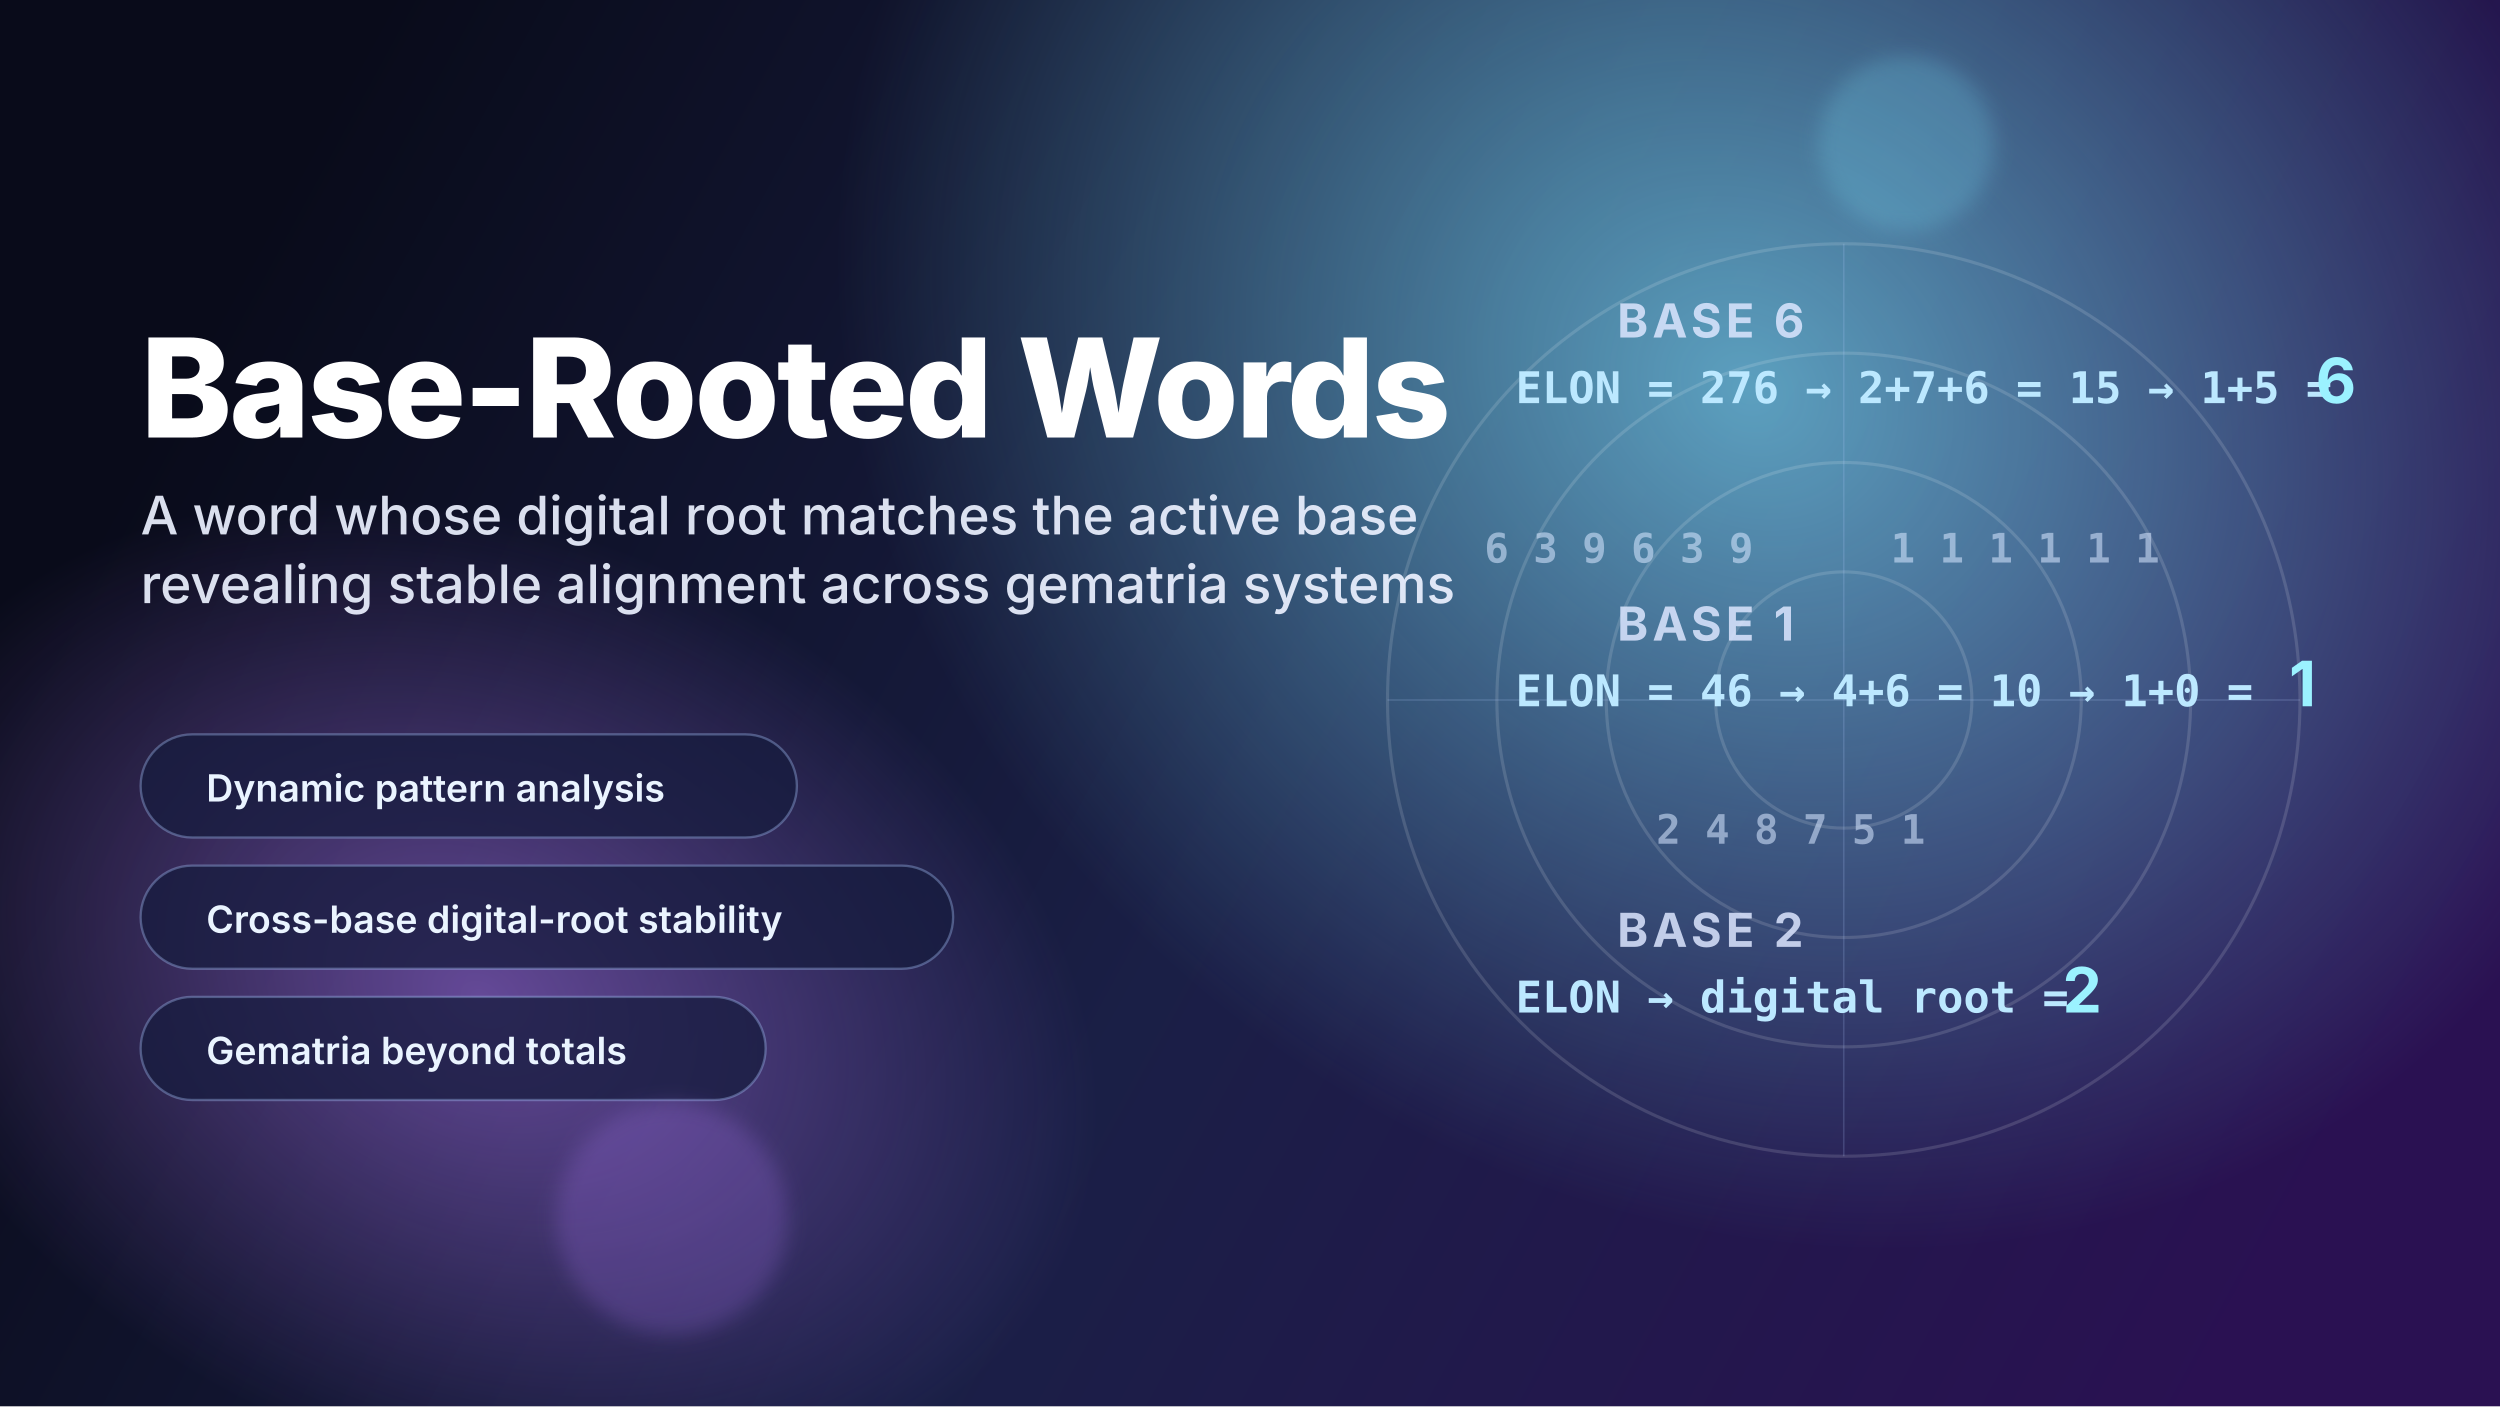
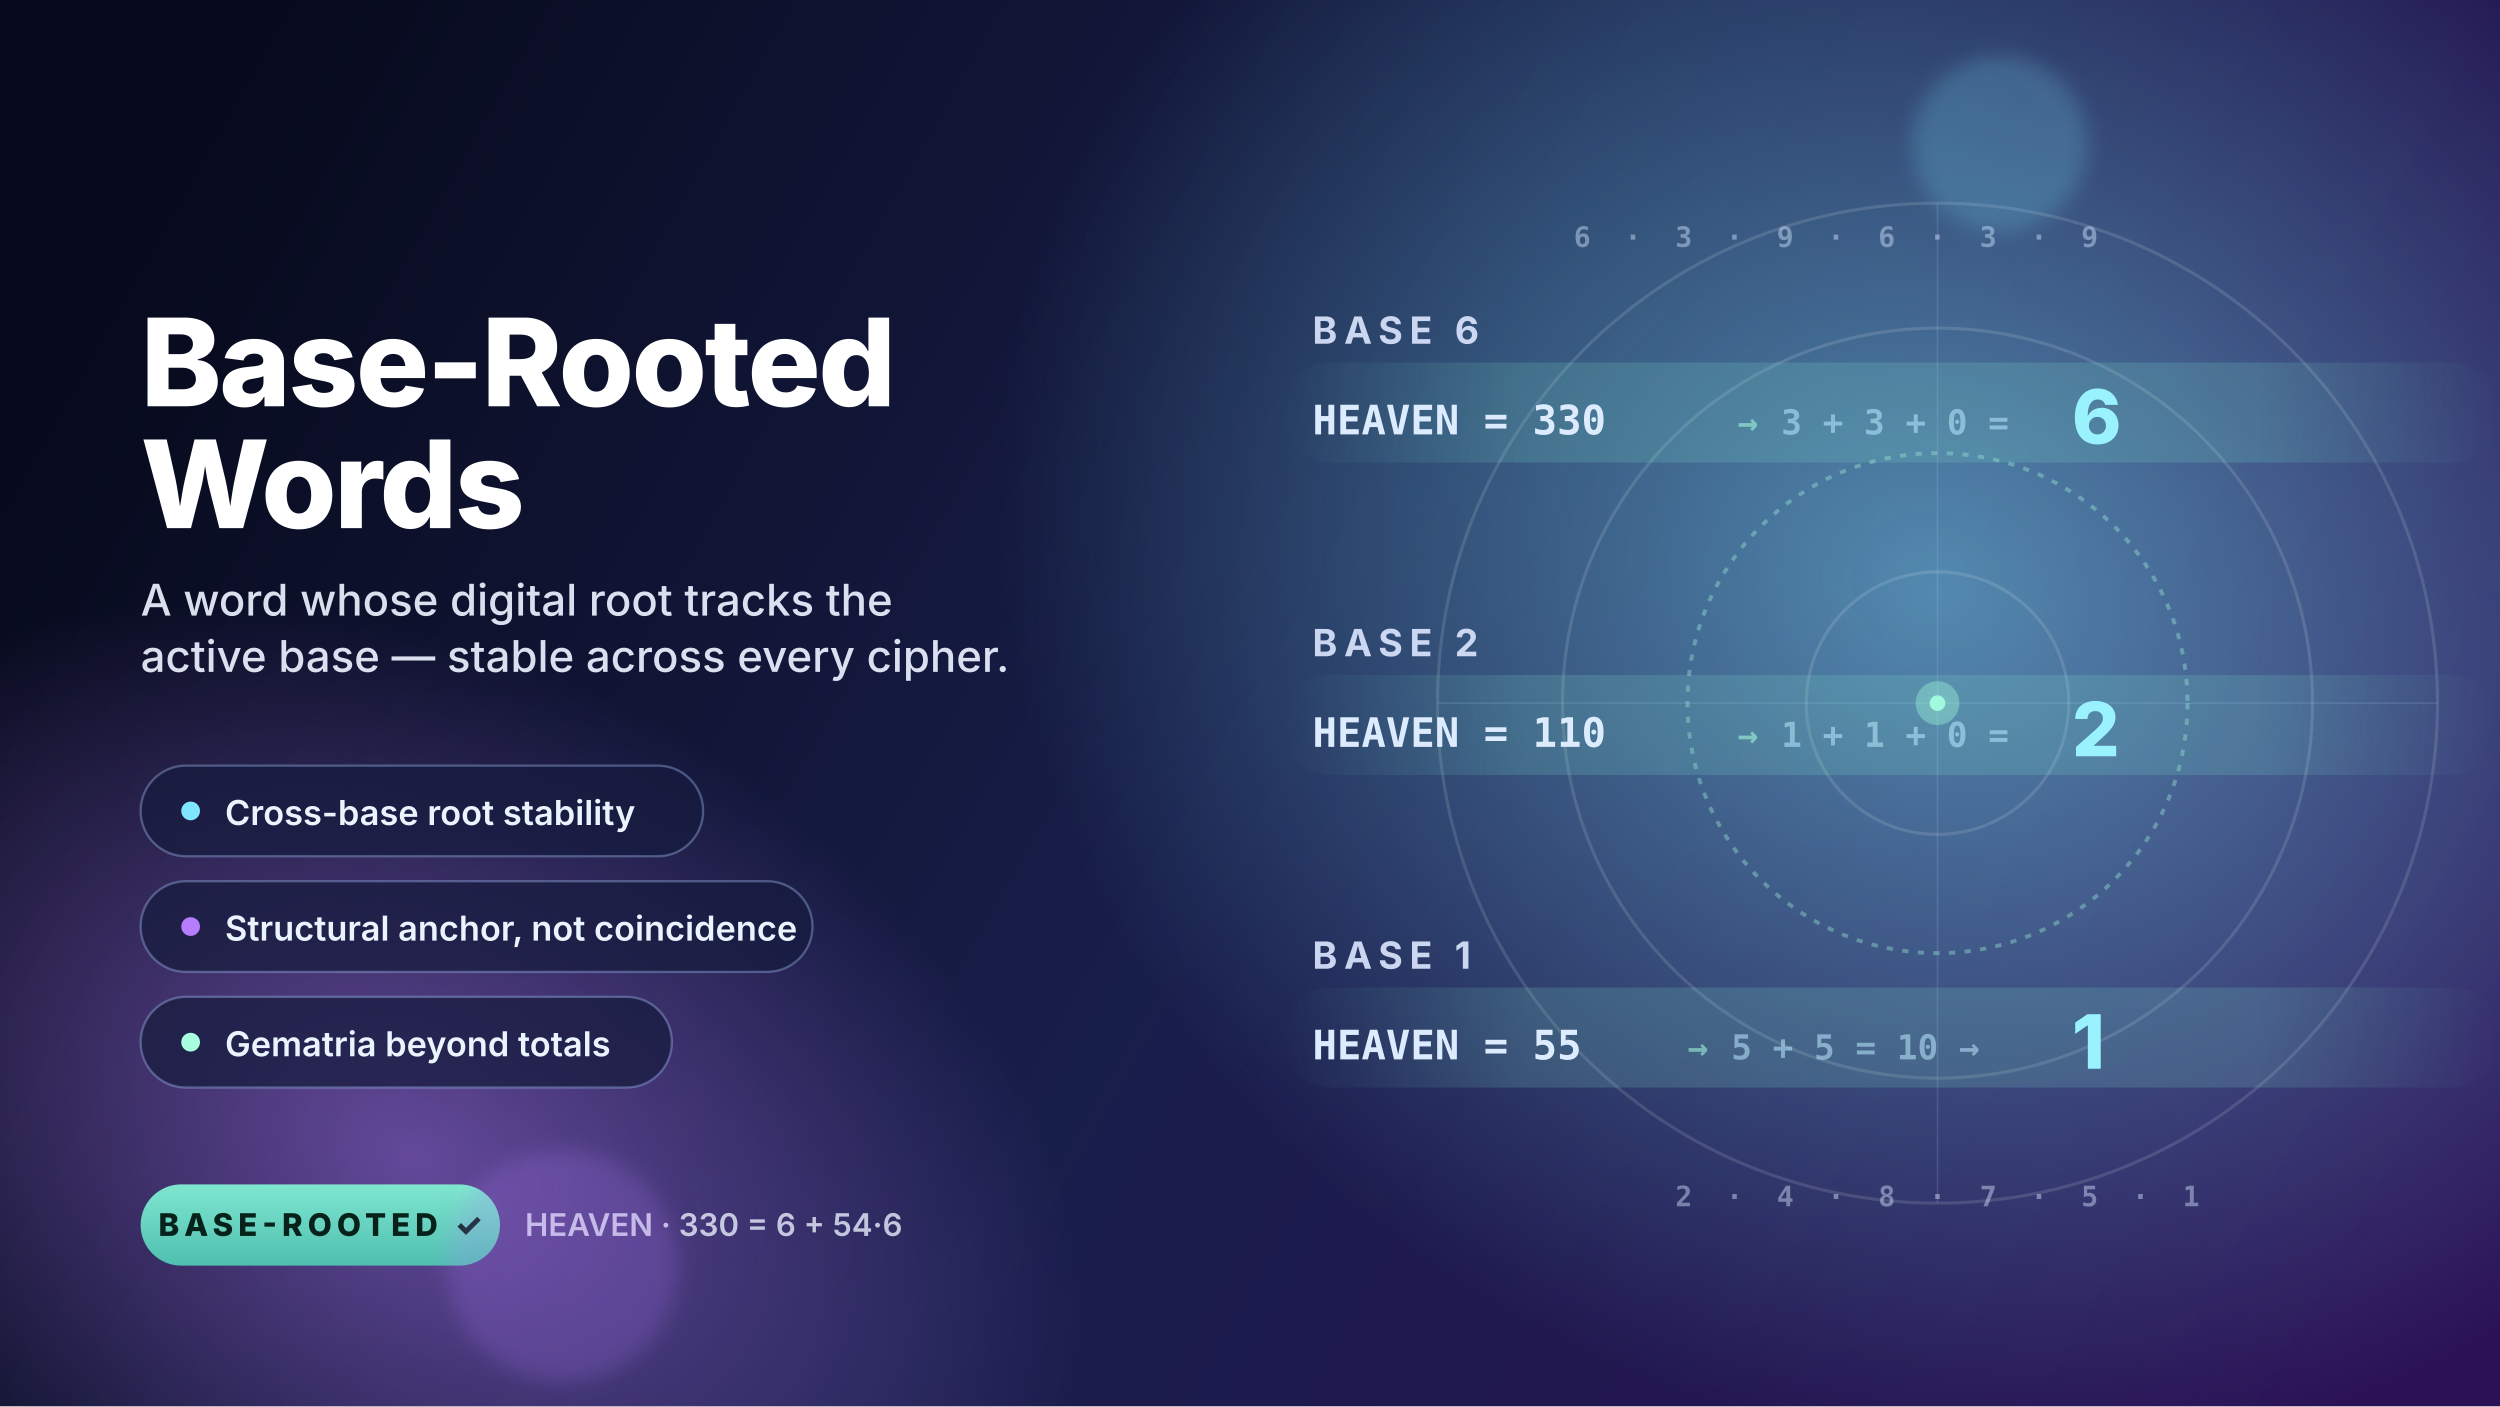
<svg xmlns="http://www.w3.org/2000/svg" width="1600" height="900" viewBox="0 0 1600 900" fill="none" role="img" aria-labelledby="title desc">
  <defs>
-     <linearGradient id="bg" x1="180" y1="120" x2="1460" y2="820" gradientUnits="userSpaceOnUse">
-       <stop stop-color="#090B1A" />
-       <stop offset="0.5" stop-color="#1A1F46" />
-       <stop offset="1" stop-color="#2A1152" />
+     <linearGradient id="bg" x1="120" y1="80" x2="1500" y2="860" gradientUnits="userSpaceOnUse">
+       <stop stop-color="#070A1C" />
+       <stop offset="0.5" stop-color="#181E4A" />
+       <stop offset="1" stop-color="#2B1156" />
    </linearGradient>
-     <radialGradient id="glow" cx="0" cy="0" r="1" gradientUnits="userSpaceOnUse" gradientTransform="translate(1120 250) rotate(124) scale(520 610)">
-       <stop stop-color="#7EE7FF" stop-opacity="0.65" />
+     <radialGradient id="cyanGlow" cx="0" cy="0" r="1" gradientUnits="userSpaceOnUse" gradientTransform="translate(1240 380) rotate(118) scale(540 620)">
+       <stop stop-color="#7EE7FF" stop-opacity="0.55" />
      <stop offset="1" stop-color="#7EE7FF" stop-opacity="0" />
    </radialGradient>
-     <radialGradient id="violet" cx="0" cy="0" r="1" gradientUnits="userSpaceOnUse" gradientTransform="translate(310 640) rotate(24) scale(410 300)">
+     <radialGradient id="violetGlow" cx="0" cy="0" r="1" gradientUnits="userSpaceOnUse" gradientTransform="translate(260 740) rotate(28) scale(460 320)">
      <stop stop-color="#B77DFF" stop-opacity="0.5" />
      <stop offset="1" stop-color="#B77DFF" stop-opacity="0" />
    </radialGradient>
+     <radialGradient id="centerGlow" cx="0" cy="0" r="1" gradientUnits="userSpaceOnUse" gradientTransform="translate(1240 450) scale(140)">
+       <stop stop-color="#A8FFE0" stop-opacity="0.42" />
+       <stop offset="1" stop-color="#A8FFE0" stop-opacity="0" />
+     </radialGradient>
+     <linearGradient id="stamp" x1="0" y1="0" x2="0" y2="1">
+       <stop stop-color="#7FE6CF" />
+       <stop offset="1" stop-color="#4FBFB0" />
+     </linearGradient>
+     <linearGradient id="rowGlow" x1="0" y1="0" x2="1" y2="0">
+       <stop stop-color="#7FE6CF" stop-opacity="0" />
+       <stop offset="0.2" stop-color="#7FE6CF" stop-opacity="0.18" />
+       <stop offset="0.8" stop-color="#7FE6CF" stop-opacity="0.18" />
+       <stop offset="1" stop-color="#7FE6CF" stop-opacity="0" />
+     </linearGradient>
    <filter id="soft" x="-20%" y="-20%" width="140%" height="140%" color-interpolation-filters="sRGB">
      <feGaussianBlur stdDeviation="6" />
    </filter>
    <style>
-       .ring { fill: none; stroke: rgba(255,255,255,.16); stroke-width: 2; }
-       .label { fill: rgba(221,231,255,.84); font: 700 30px 'Inter', 'Segoe UI', Arial, sans-serif; letter-spacing: .09em; }
-       .digit { fill: rgba(213,230,255,.8); font: 600 26px 'JetBrains Mono', 'Menlo', monospace; }
-       .callout { fill: #9BF2FF; font: 700 40px 'Inter', 'Segoe UI', Arial, sans-serif; letter-spacing: .1em; }
-       .headline { fill: #FFFFFF; font: 800 88px 'Inter', 'Segoe UI', Arial, sans-serif; letter-spacing: -.02em; }
-       .sub { fill: rgba(235,241,255,.92); font: 500 34px 'Inter', 'Segoe UI', Arial, sans-serif; }
-       .chip { fill: rgba(22,27,62,.75); stroke: rgba(168,200,255,.35); stroke-width: 1.5; }
-       .chipText { fill: #EAF4FF; font: 600 24px 'Inter', 'Segoe UI', Arial, sans-serif; }
-       .formula { fill: #BCE8FF; font: 600 28px 'JetBrains Mono', 'Menlo', monospace; }
+       .ring { fill: none; stroke: rgba(255,255,255,.14); stroke-width: 2; }
+       .ringHot { fill: none; stroke: rgba(168,255,224,.38); stroke-width: 2.5; stroke-dasharray: 4 6; }
+       .axis { stroke: rgba(180,206,255,.18); }
+       .label { fill: rgba(221,231,255,.9); font: 700 24px 'Inter','Segoe UI',Arial,sans-serif; letter-spacing: .18em; }
+       .formula { fill: #DDEBFF; font: 600 26px 'JetBrains Mono','Menlo',monospace; }
+       .formulaDim { fill: rgba(188,232,255,.55); font: 600 22px 'JetBrains Mono','Menlo',monospace; }
+       .callout { fill: #9BF2FF; font: 800 48px 'Inter','Segoe UI',Arial,sans-serif; }
+       .calloutMint { fill: #A8FFE0; font: 800 48px 'Inter','Segoe UI',Arial,sans-serif; }
+       .arcDigit { fill: rgba(213,230,255,.45); font: 600 18px 'JetBrains Mono','Menlo',monospace; letter-spacing: .3em; }
+       .headline { fill: #FFFFFF; font: 800 78px 'Inter','Segoe UI',Arial,sans-serif; letter-spacing: -.02em; }
+       .sub { fill: rgba(235,241,255,.92); font: 500 28px 'Inter','Segoe UI',Arial,sans-serif; }
+       .chip { fill: rgba(22,27,62,.72); stroke: rgba(168,200,255,.35); stroke-width: 1.5; }
+       .chipText { fill: #EAF4FF; font: 600 22px 'Inter','Segoe UI',Arial,sans-serif; }
+       .stampText { fill: #07221A; font: 800 20px 'Inter','Segoe UI',Arial,sans-serif; letter-spacing: .16em; }
+       .stampSub { fill: rgba(235,241,255,.78); font: 600 20px 'Inter','Segoe UI',Arial,sans-serif; }
+       .equals { fill: rgba(168,255,224,.55); font: 600 22px 'JetBrains Mono','Menlo',monospace; }
    </style>
  </defs>
  <rect width="1600" height="900" fill="url(#bg)" />
-   <rect width="1600" height="900" fill="url(#glow)" />
-   <rect width="1600" height="900" fill="url(#violet)" />
-   <g opacity=".85">
-     <circle class="ring" cx="1180" cy="448" r="292" />
-     <circle class="ring" cx="1180" cy="448" r="222" />
-     <circle class="ring" cx="1180" cy="448" r="152" />
-     <circle class="ring" cx="1180" cy="448" r="82" />
-     <line x1="888" y1="448" x2="1472" y2="448" stroke="rgba(180,206,255,.22)" />
-     <line x1="1180" y1="156" x2="1180" y2="740" stroke="rgba(180,206,255,.22)" />
+   <rect width="1600" height="900" fill="url(#cyanGlow)" />
+   <rect width="1600" height="900" fill="url(#violetGlow)" />
+   <g opacity=".9">
+     <circle class="ring" cx="1240" cy="450" r="320" />
+     <circle class="ring" cx="1240" cy="450" r="240" />
+     <circle class="ringHot" cx="1240" cy="450" r="160" />
+     <circle class="ring" cx="1240" cy="450" r="84" />
+     <line class="axis" x1="920" y1="450" x2="1560" y2="450" />
+     <line class="axis" x1="1240" y1="130" x2="1240" y2="770" />
+   </g>
+   <circle cx="1240" cy="450" r="14" fill="url(#centerGlow)" />
+   <circle cx="1240" cy="450" r="5" fill="#A8FFE0" />
+   <g>
+     <text class="arcDigit" x="1175" y="158" text-anchor="middle">6 · 3 · 9 · 6 · 3 · 9</text>
+     <text class="arcDigit" x="1300" y="158" text-anchor="middle" />
+     <text class="arcDigit" x="1240" y="772" text-anchor="middle">2 · 4 · 8 · 7 · 5 · 1</text>
+   </g>
+   <rect x="820" y="232" width="780" height="64" rx="32" fill="url(#rowGlow)" />
+   <rect x="820" y="432" width="780" height="64" rx="32" fill="url(#rowGlow)" />
+   <rect x="820" y="632" width="780" height="64" rx="32" fill="url(#rowGlow)" />
+   <g>
+     <text class="label" x="840" y="220">BASE 6</text>
+     <text class="formula" x="840" y="278">HEAVEN = 330</text>
+     <text class="equals" x="1112" y="278">→</text>
+     <text class="formulaDim" x="1140" y="278">3 + 3 + 0 =</text>
+     <text class="callout" x="1326" y="284">6</text>
  </g>
  <g>
-     <text class="label" x="1035" y="216">BASE 6</text>
-     <text class="formula" x="970" y="258">ELON = 276 → 2+7+6 = 15 → 1+5 = </text>
-     <text class="callout" x="1482" y="258">6</text>
-     <text class="label" x="1035" y="410">BASE 1</text>
-     <text class="formula" x="970" y="452">ELON = 46 → 4+6 = 10 → 1+0 = </text>
-     <text class="callout" x="1465" y="452">1</text>
-     <text class="label" x="1035" y="606">BASE 2</text>
-     <text class="formula" x="970" y="648">ELON → digital root = </text>
-     <text class="callout" x="1320" y="648">2</text>
-   </g>
-   <g opacity=".7">
-     <text class="digit" x="950" y="360">6 3 9 6 3 9</text>
-     <text class="digit" x="1210" y="360">1 1 1 1 1 1</text>
-     <text class="digit" x="1060" y="540">2 4 8 7 5 1</text>
+     <text class="label" x="840" y="420">BASE 2</text>
+     <text class="formula" x="840" y="478">HEAVEN = 110</text>
+     <text class="equals" x="1112" y="478">→</text>
+     <text class="formulaDim" x="1140" y="478">1 + 1 + 0 =</text>
+     <text class="callout" x="1326" y="484">2</text>
  </g>
  <g>
-     <text class="headline" x="90" y="280">Base-Rooted Words</text>
-     <text class="sub" x="90" y="342">A word whose digital root matches the active base</text>
-     <text class="sub" x="90" y="386">revealing stable alignment across gematria systems</text>
+     <text class="label" x="840" y="620">BASE 1</text>
+     <text class="formula" x="840" y="678">HEAVEN = 55</text>
+     <text class="equals" x="1080" y="678">→</text>
+     <text class="formulaDim" x="1108" y="678">5 + 5 = 10 →</text>
+     <text class="callout" x="1326" y="684">1</text>
  </g>
  <g>
-     <rect class="chip" x="90" y="470" width="420" height="66" rx="33" />
-     <text class="chipText" x="132" y="513">Dynamic pattern analysis</text>
-     <rect class="chip" x="90" y="554" width="520" height="66" rx="33" />
-     <text class="chipText" x="132" y="597">Cross-base digital-root stability</text>
-     <rect class="chip" x="90" y="638" width="400" height="66" rx="33" />
-     <text class="chipText" x="132" y="681">Gematria beyond totals</text>
+     <text class="headline" x="90" y="260">Base-Rooted</text>
+     <text class="headline" x="90" y="338">Words</text>
+     <text class="sub" x="90" y="394">A word whose digital root tracks the</text>
+     <text class="sub" x="90" y="430">active base — stable across every cipher.</text>
  </g>
-   <circle cx="1220" cy="92" r="56" fill="rgba(126,231,255,.2)" filter="url(#soft)" />
-   <circle cx="430" cy="780" r="74" fill="rgba(183,125,255,.2)" filter="url(#soft)" />
+   <g>
+     <rect class="chip" x="90" y="490" width="360" height="58" rx="29" />
+     <circle cx="122" cy="519" r="6" fill="#7EE7FF" />
+     <text class="chipText" x="144" y="528">Cross-base root stability</text>
+     <rect class="chip" x="90" y="564" width="430" height="58" rx="29" />
+     <circle cx="122" cy="593" r="6" fill="#B77DFF" />
+     <text class="chipText" x="144" y="602">Structural anchor, not coincidence</text>
+     <rect class="chip" x="90" y="638" width="340" height="58" rx="29" />
+     <circle cx="122" cy="667" r="6" fill="#A8FFE0" />
+     <text class="chipText" x="144" y="676">Gematria beyond totals</text>
+   </g>
+   <g transform="translate(90 758)">
+     <rect width="230" height="52" rx="26" fill="url(#stamp)" />
+     <text class="stampText" x="115" y="33" text-anchor="middle">BASE-ROOTED ✓</text>
+     <text class="stampSub" x="246" y="33">HEAVEN · 330 = 6 + 54·6</text>
+   </g>
+   <circle cx="1280" cy="92" r="56" fill="rgba(126,231,255,.2)" filter="url(#soft)" />
+   <circle cx="360" cy="810" r="74" fill="rgba(183,125,255,.2)" filter="url(#soft)" />
</svg>
